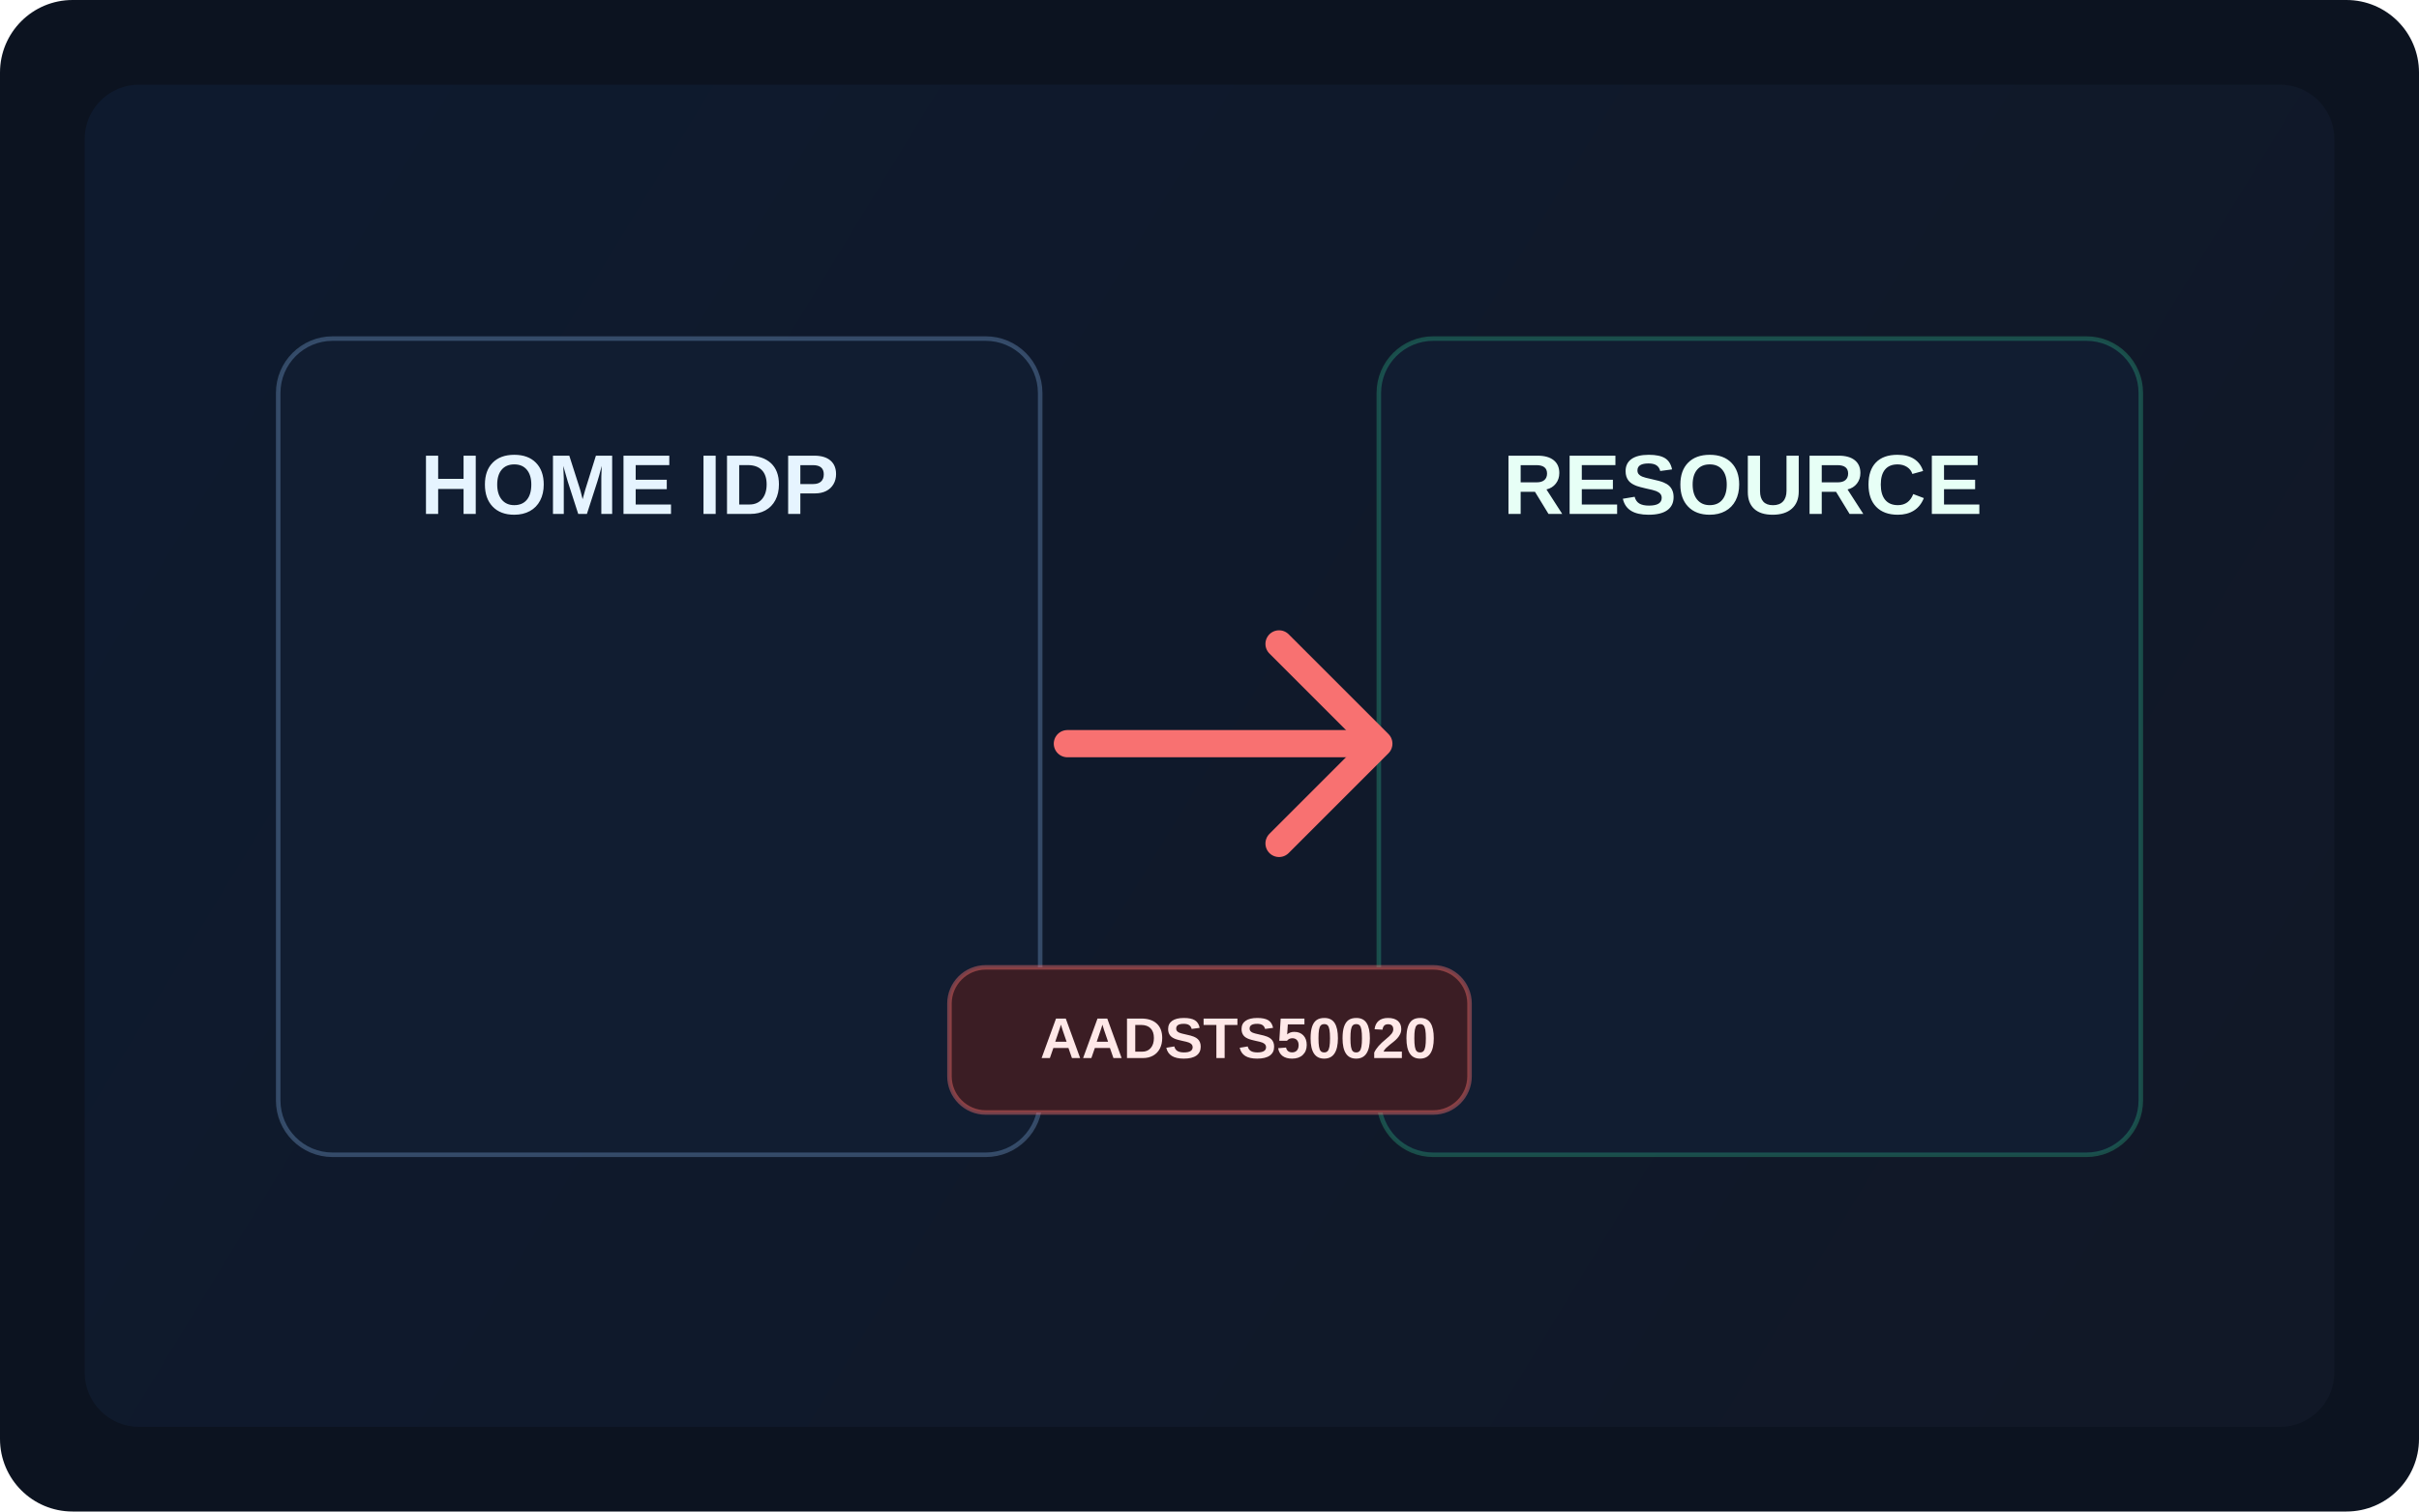
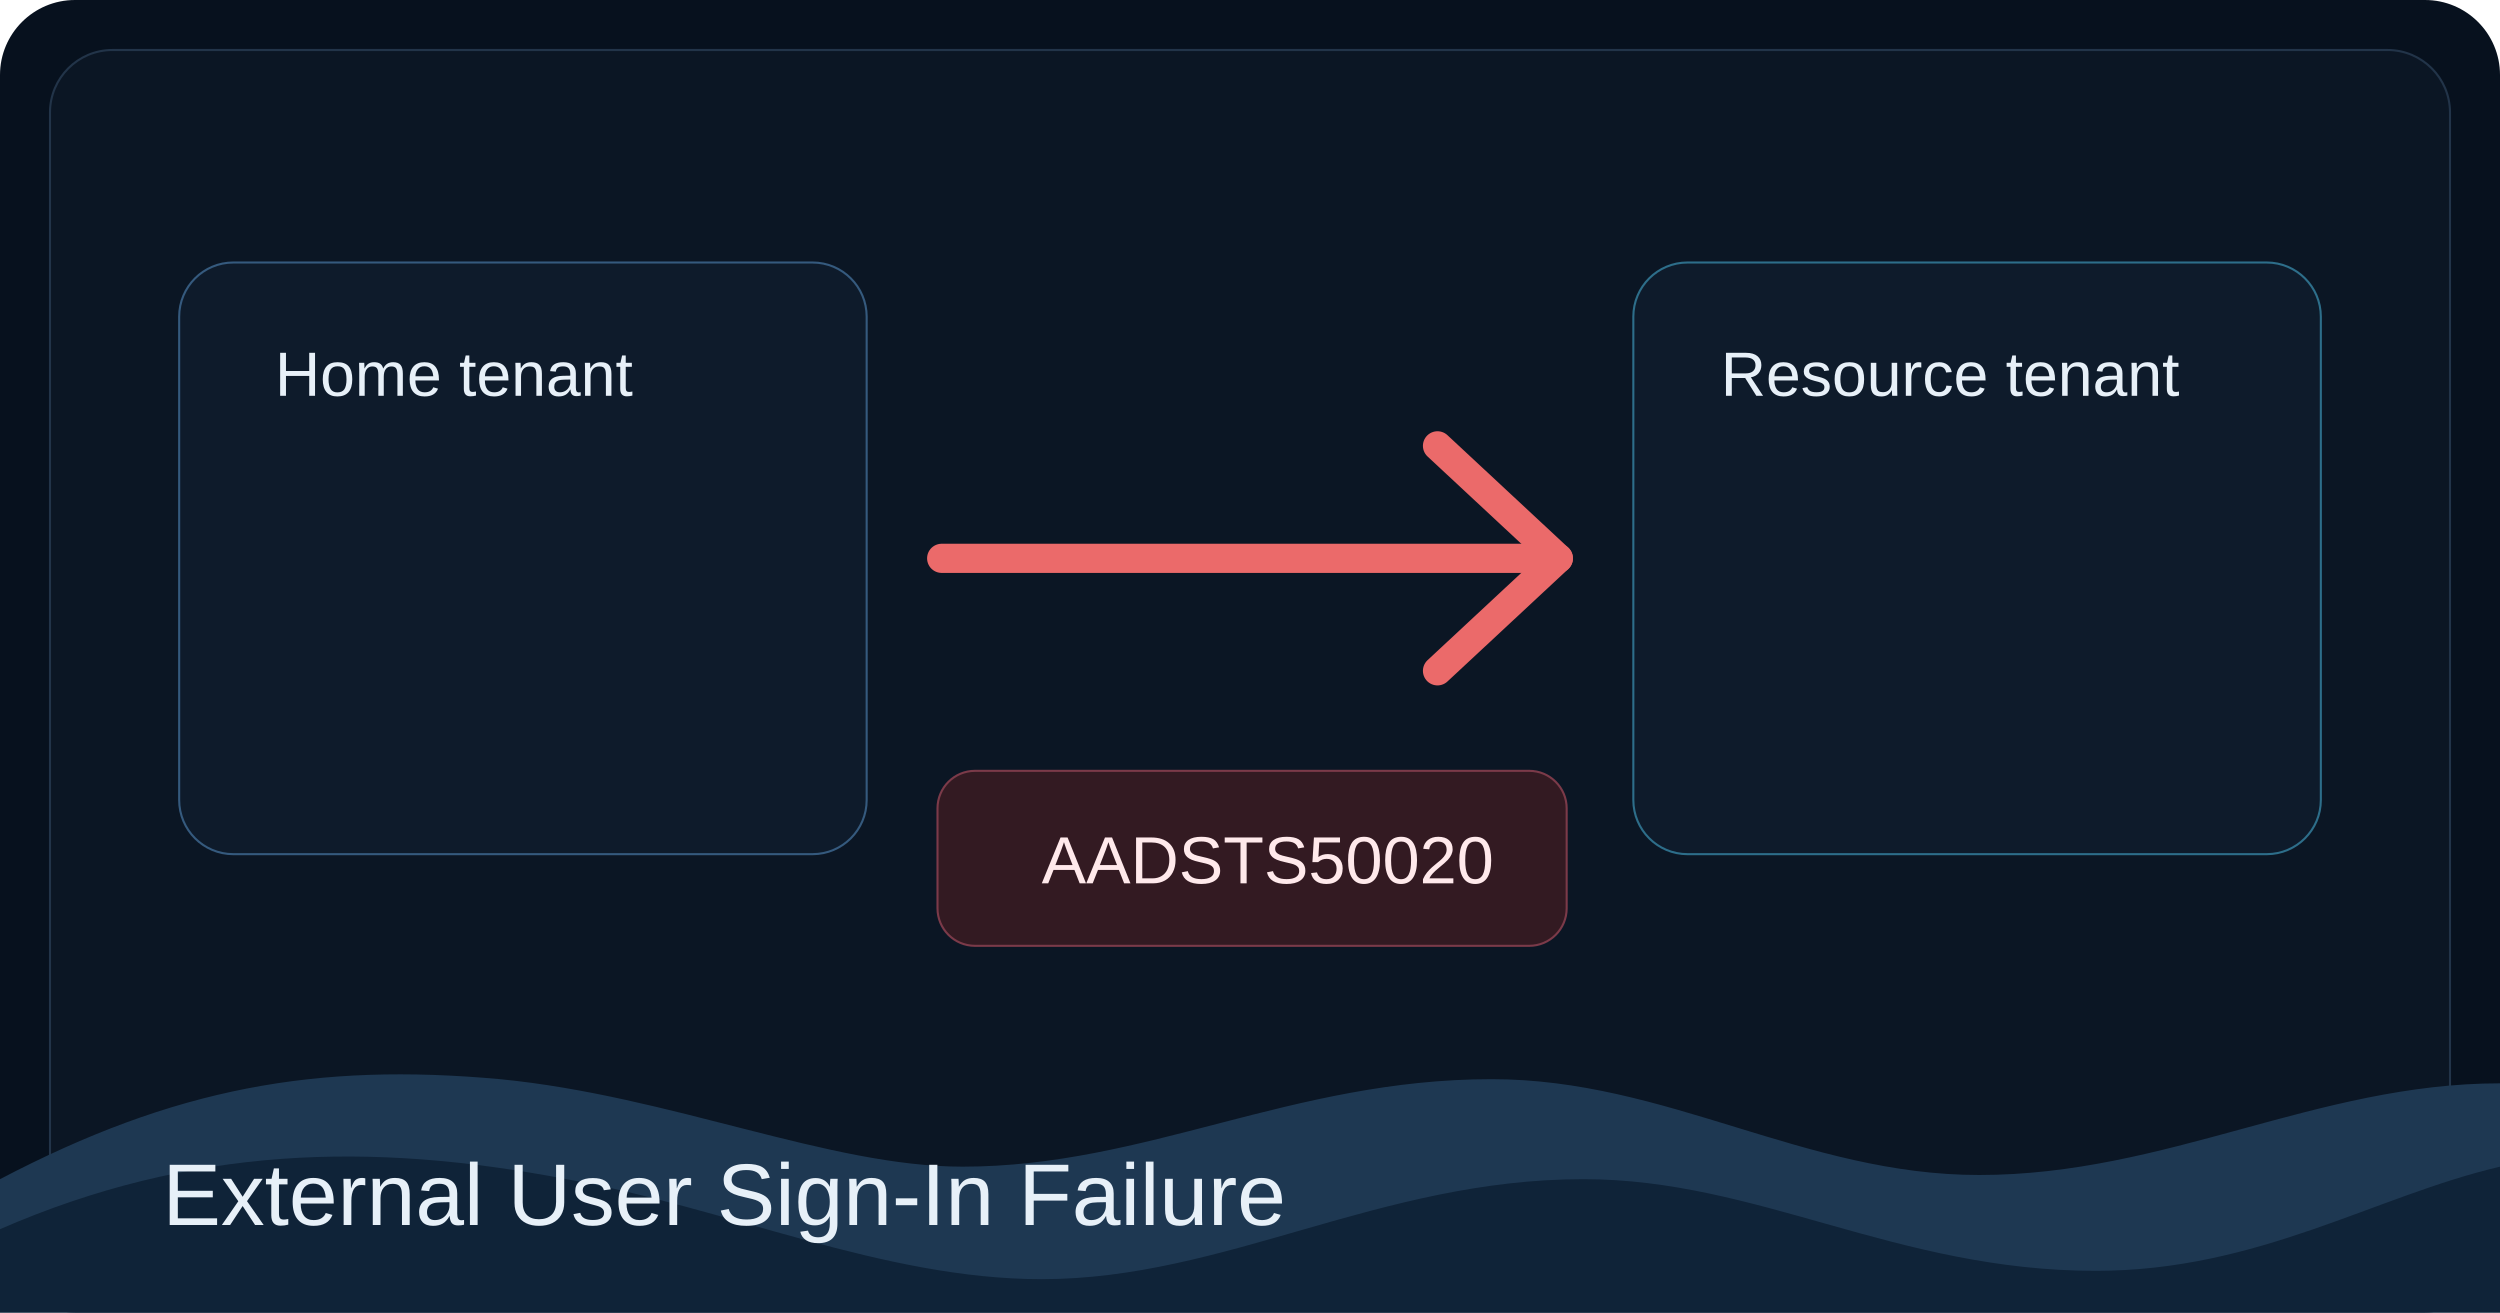
- <svg xmlns="http://www.w3.org/2000/svg" width="1600" height="1000" viewBox="0 0 1600 1000" fill="none">
-   <rect width="1600" height="1000" rx="48" fill="#0C1320" />
-   <rect x="56" y="56" width="1488" height="888" rx="36" fill="url(#bg)" />
-   <rect x="184" y="224" width="504" height="540" rx="36" fill="#111D31" stroke="#93C5FD" stroke-opacity=".28" stroke-width="3" />
-   <rect x="912" y="224" width="504" height="540" rx="36" fill="#111D31" stroke="#34D399" stroke-opacity=".28" stroke-width="3" />
-   <text x="278" y="340" fill="#E6F4FF" font-family="Arial, sans-serif" font-size="56" font-weight="700">HOME IDP</text>
-   <text x="994" y="340" fill="#E7FFF6" font-family="Arial, sans-serif" font-size="56" font-weight="700">RESOURCE</text>
-   <path d="M706 492H892" stroke="#F87171" stroke-width="18" stroke-linecap="round" />
-   <path d="M846 426L912 492L846 558" stroke="#F87171" stroke-width="18" stroke-linecap="round" stroke-linejoin="round" />
-   <rect x="628" y="640" width="344" height="96" rx="24" fill="#3B1D24" stroke="#F87171" stroke-opacity=".42" stroke-width="3" />
-   <text x="688" y="700" fill="#FFE8E8" font-family="Arial, sans-serif" font-size="38" font-weight="700">AADSTS50020</text>
-   <defs>
-     <linearGradient id="bg" x1="142" y1="104" x2="1460" y2="906" gradientUnits="userSpaceOnUse">
-       <stop stop-color="#0E1A2E" />
-       <stop offset="1" stop-color="#111827" />
-     </linearGradient>
-   </defs>
+ <svg xmlns="http://www.w3.org/2000/svg" width="1200" height="630" viewBox="0 0 1200 630" fill="none">
+   <rect width="1200" height="630" rx="36" fill="#07111E" />
+   <rect x="24" y="24" width="1152" height="582" rx="30" fill="#0B1624" stroke="#223449" />
+   <rect x="86" y="126" width="330" height="284" rx="26" fill="#0E1B2B" stroke="#355A7E" />
+   <text x="132" y="190" fill="#E7F0F8" font-family="Arial, sans-serif" font-size="30">Home tenant</text>
+   <rect x="784" y="126" width="330" height="284" rx="26" fill="#0E1B2B" stroke="#2D6E8A" />
+   <text x="826" y="190" fill="#E7F0F8" font-family="Arial, sans-serif" font-size="30">Resource tenant</text>
+   <path d="M452 268H748" stroke="#EB6A6A" stroke-width="14" stroke-linecap="round" />
+   <path d="M690 214L748 268L690 322" stroke="#EB6A6A" stroke-width="14" stroke-linecap="round" stroke-linejoin="round" />
+   <rect x="450" y="370" width="302" height="84" rx="18" fill="#331A22" stroke="#7B3A49" />
+   <text x="500" y="424" fill="#FFE9EB" font-family="Arial, sans-serif" font-size="32">AADSTS50020</text>
+   <path d="M0 566C84 522 152 510 240 518C322 526 398 560 462 560C550 560 620 518 716 518C800 518 866 564 950 564C1040 564 1112 520 1200 520V630H0V566Z" fill="#1E3852" />
+   <path d="M0 590C92 550 178 548 272 566C350 580 424 614 500 614C588 614 662 566 760 566C844 566 910 610 1006 610C1084 610 1140 574 1200 560V630H0V590Z" fill="#0F2338" />
+   <text x="78" y="588" fill="#E7F0F8" font-family="Arial, sans-serif" font-size="42">External User Sign-In Failure</text>
</svg>
